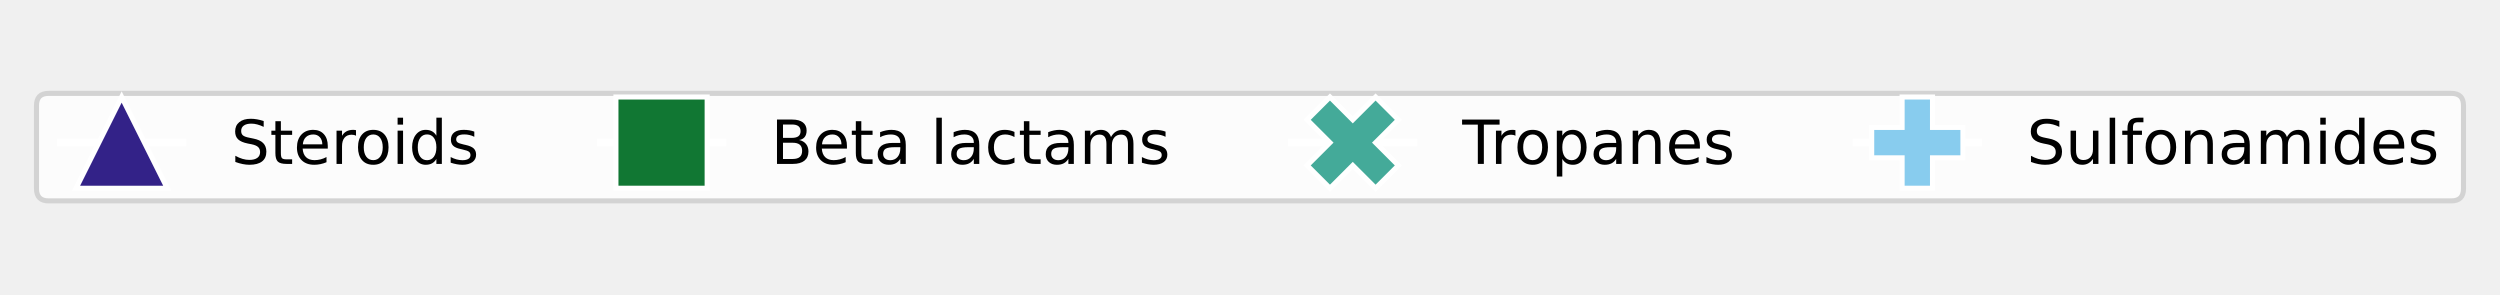
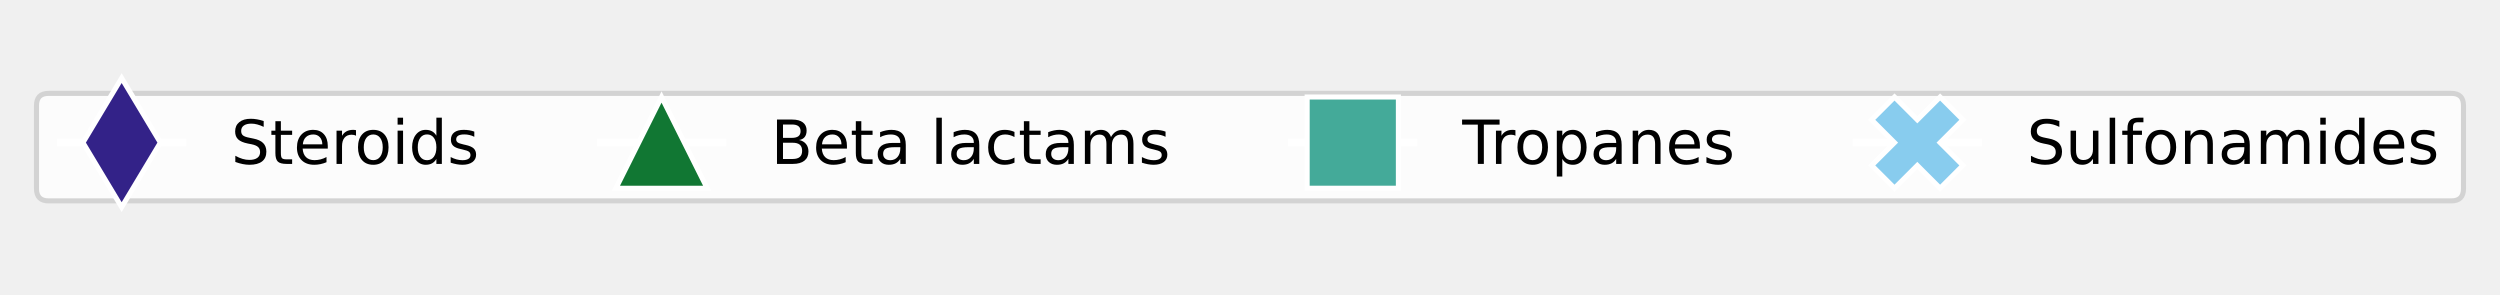
<svg xmlns="http://www.w3.org/2000/svg" xmlns:xlink="http://www.w3.org/1999/xlink" width="493.223pt" height="58.054pt" viewBox="0 0 493.223 58.054" version="1.1">
  <defs>
    <style type="text/css">*{stroke-linejoin: round; stroke-linecap: butt}</style>
  </defs>
  <g id="figure_1">
    <g id="patch_1">
      <path d="M -0 58.054  L 493.223 58.054  L 493.223 0  L -0 0  L -0 58.054  z " style="fill: none" />
    </g>
    <g id="axes_1">
      <g id="legend_1">
        <g id="patch_2">
          <path d="M 9.6 39.634  L 483.623 39.634  Q 486.022 39.634 486.022 37.234  L 486.022 20.82  Q 486.022 18.42 483.623 18.42  L 9.6 18.42  Q 7.2 18.42 7.2 20.82  L 7.2 37.234  Q 7.2 39.634 9.6 39.634  z " style="fill: #ffffff; opacity: 0.8; stroke: #cccccc; stroke-linejoin: miter" />
        </g>
        <g id="line2d_1">
          <path d="M 12 28.138  L 24 28.138  L 36 28.138  " style="fill: none; stroke: #ffffff; stroke-width: 1.5; stroke-linecap: square" />
          <defs>
-             <path id="md23cd2c6b2" d="M 0 -9  L -9 9  L 9 9  z " style="stroke: #ffffff; stroke-linejoin: miter" />
+             <path id="m71680eceb1" d="M -0 12.728  L 7.637 0  L 0 -12.728  L -7.637 -0  z " style="stroke: #ffffff; stroke-linejoin: miter" />
          </defs>
          <g>
-             <use xlink:href="#md23cd2c6b2" x="24" y="28.138" style="fill: #332288; stroke: #ffffff; stroke-linejoin: miter" />
+             <use xlink:href="#m71680eceb1" x="24" y="28.138" style="fill: #332288; stroke: #ffffff; stroke-linejoin: miter" />
          </g>
        </g>
        <g id="text_1">
          <g transform="translate(45.6 32.33802) scale(0.12 -0.12)">
            <defs>
              <path id="DejaVuSans-53" d="M 3425 4513  L 3425 3897  Q 3066 4069 2747 4153  Q 2428 4238 2131 4238  Q 1616 4238 1336 4038  Q 1056 3838 1056 3469  Q 1056 3159 1242 3001  Q 1428 2844 1947 2747  L 2328 2669  Q 3034 2534 3370 2195  Q 3706 1856 3706 1288  Q 3706 609 3251 259  Q 2797 -91 1919 -91  Q 1588 -91 1214 -16  Q 841 59 441 206  L 441 856  Q 825 641 1194 531  Q 1563 422 1919 422  Q 2459 422 2753 634  Q 3047 847 3047 1241  Q 3047 1584 2836 1778  Q 2625 1972 2144 2069  L 1759 2144  Q 1053 2284 737 2584  Q 422 2884 422 3419  Q 422 4038 858 4394  Q 1294 4750 2059 4750  Q 2388 4750 2728 4690  Q 3069 4631 3425 4513  z " transform="scale(0.015625)" />
              <path id="DejaVuSans-74" d="M 1172 4494  L 1172 3500  L 2356 3500  L 2356 3053  L 1172 3053  L 1172 1153  Q 1172 725 1289 603  Q 1406 481 1766 481  L 2356 481  L 2356 0  L 1766 0  Q 1100 0 847 248  Q 594 497 594 1153  L 594 3053  L 172 3053  L 172 3500  L 594 3500  L 594 4494  L 1172 4494  z " transform="scale(0.015625)" />
              <path id="DejaVuSans-65" d="M 3597 1894  L 3597 1613  L 953 1613  Q 991 1019 1311 708  Q 1631 397 2203 397  Q 2534 397 2845 478  Q 3156 559 3463 722  L 3463 178  Q 3153 47 2828 -22  Q 2503 -91 2169 -91  Q 1331 -91 842 396  Q 353 884 353 1716  Q 353 2575 817 3079  Q 1281 3584 2069 3584  Q 2775 3584 3186 3129  Q 3597 2675 3597 1894  z M 3022 2063  Q 3016 2534 2758 2815  Q 2500 3097 2075 3097  Q 1594 3097 1305 2825  Q 1016 2553 972 2059  L 3022 2063  z " transform="scale(0.015625)" />
              <path id="DejaVuSans-72" d="M 2631 2963  Q 2534 3019 2420 3045  Q 2306 3072 2169 3072  Q 1681 3072 1420 2755  Q 1159 2438 1159 1844  L 1159 0  L 581 0  L 581 3500  L 1159 3500  L 1159 2956  Q 1341 3275 1631 3429  Q 1922 3584 2338 3584  Q 2397 3584 2469 3576  Q 2541 3569 2628 3553  L 2631 2963  z " transform="scale(0.015625)" />
              <path id="DejaVuSans-6f" d="M 1959 3097  Q 1497 3097 1228 2736  Q 959 2375 959 1747  Q 959 1119 1226 758  Q 1494 397 1959 397  Q 2419 397 2687 759  Q 2956 1122 2956 1747  Q 2956 2369 2687 2733  Q 2419 3097 1959 3097  z M 1959 3584  Q 2709 3584 3137 3096  Q 3566 2609 3566 1747  Q 3566 888 3137 398  Q 2709 -91 1959 -91  Q 1206 -91 779 398  Q 353 888 353 1747  Q 353 2609 779 3096  Q 1206 3584 1959 3584  z " transform="scale(0.015625)" />
              <path id="DejaVuSans-69" d="M 603 3500  L 1178 3500  L 1178 0  L 603 0  L 603 3500  z M 603 4863  L 1178 4863  L 1178 4134  L 603 4134  L 603 4863  z " transform="scale(0.015625)" />
              <path id="DejaVuSans-64" d="M 2906 2969  L 2906 4863  L 3481 4863  L 3481 0  L 2906 0  L 2906 525  Q 2725 213 2448 61  Q 2172 -91 1784 -91  Q 1150 -91 751 415  Q 353 922 353 1747  Q 353 2572 751 3078  Q 1150 3584 1784 3584  Q 2172 3584 2448 3432  Q 2725 3281 2906 2969  z M 947 1747  Q 947 1113 1208 752  Q 1469 391 1925 391  Q 2381 391 2643 752  Q 2906 1113 2906 1747  Q 2906 2381 2643 2742  Q 2381 3103 1925 3103  Q 1469 3103 1208 2742  Q 947 2381 947 1747  z " transform="scale(0.015625)" />
              <path id="DejaVuSans-73" d="M 2834 3397  L 2834 2853  Q 2591 2978 2328 3040  Q 2066 3103 1784 3103  Q 1356 3103 1142 2972  Q 928 2841 928 2578  Q 928 2378 1081 2264  Q 1234 2150 1697 2047  L 1894 2003  Q 2506 1872 2764 1633  Q 3022 1394 3022 966  Q 3022 478 2636 193  Q 2250 -91 1575 -91  Q 1294 -91 989 -36  Q 684 19 347 128  L 347 722  Q 666 556 975 473  Q 1284 391 1588 391  Q 1994 391 2212 530  Q 2431 669 2431 922  Q 2431 1156 2273 1281  Q 2116 1406 1581 1522  L 1381 1569  Q 847 1681 609 1914  Q 372 2147 372 2553  Q 372 3047 722 3315  Q 1072 3584 1716 3584  Q 2034 3584 2315 3537  Q 2597 3491 2834 3397  z " transform="scale(0.015625)" />
            </defs>
            <use xlink:href="#DejaVuSans-53" />
            <use xlink:href="#DejaVuSans-74" x="63.477" />
            <use xlink:href="#DejaVuSans-65" x="102.686" />
            <use xlink:href="#DejaVuSans-72" x="164.209" />
            <use xlink:href="#DejaVuSans-6f" x="203.072" />
            <use xlink:href="#DejaVuSans-69" x="264.254" />
            <use xlink:href="#DejaVuSans-64" x="292.037" />
            <use xlink:href="#DejaVuSans-73" x="355.514" />
          </g>
        </g>
        <g id="line2d_2">
          <path d="M 118.515 28.138  L 130.515 28.138  L 142.515 28.138  " style="fill: none; stroke: #ffffff; stroke-width: 1.5; stroke-linecap: square" />
          <defs>
-             <path id="m8578fc17d7" d="M -9 9  L 9 9  L 9 -9  L -9 -9  z " style="stroke: #ffffff; stroke-linejoin: miter" />
+             <path id="m408f84b6ae" d="M 0 -9  L -9 9  L 9 9  z " style="stroke: #ffffff; stroke-linejoin: miter" />
          </defs>
          <g>
-             <use xlink:href="#m8578fc17d7" x="130.515" y="28.138" style="fill: #117733; stroke: #ffffff; stroke-linejoin: miter" />
+             <use xlink:href="#m408f84b6ae" x="130.515" y="28.138" style="fill: #117733; stroke: #ffffff; stroke-linejoin: miter" />
          </g>
        </g>
        <g id="text_2">
          <g transform="translate(152.115 32.33802) scale(0.12 -0.12)">
            <defs>
              <path id="DejaVuSans-42" d="M 1259 2228  L 1259 519  L 2272 519  Q 2781 519 3026 730  Q 3272 941 3272 1375  Q 3272 1813 3026 2020  Q 2781 2228 2272 2228  L 1259 2228  z M 1259 4147  L 1259 2741  L 2194 2741  Q 2656 2741 2882 2914  Q 3109 3088 3109 3444  Q 3109 3797 2882 3972  Q 2656 4147 2194 4147  L 1259 4147  z M 628 4666  L 2241 4666  Q 2963 4666 3353 4366  Q 3744 4066 3744 3513  Q 3744 3084 3544 2831  Q 3344 2578 2956 2516  Q 3422 2416 3680 2098  Q 3938 1781 3938 1306  Q 3938 681 3513 340  Q 3088 0 2303 0  L 628 0  L 628 4666  z " transform="scale(0.015625)" />
              <path id="DejaVuSans-61" d="M 2194 1759  Q 1497 1759 1228 1600  Q 959 1441 959 1056  Q 959 750 1161 570  Q 1363 391 1709 391  Q 2188 391 2477 730  Q 2766 1069 2766 1631  L 2766 1759  L 2194 1759  z M 3341 1997  L 3341 0  L 2766 0  L 2766 531  Q 2569 213 2275 61  Q 1981 -91 1556 -91  Q 1019 -91 701 211  Q 384 513 384 1019  Q 384 1609 779 1909  Q 1175 2209 1959 2209  L 2766 2209  L 2766 2266  Q 2766 2663 2505 2880  Q 2244 3097 1772 3097  Q 1472 3097 1187 3025  Q 903 2953 641 2809  L 641 3341  Q 956 3463 1253 3523  Q 1550 3584 1831 3584  Q 2591 3584 2966 3190  Q 3341 2797 3341 1997  z " transform="scale(0.015625)" />
              <path id="DejaVuSans-20" transform="scale(0.015625)" />
              <path id="DejaVuSans-6c" d="M 603 4863  L 1178 4863  L 1178 0  L 603 0  L 603 4863  z " transform="scale(0.015625)" />
              <path id="DejaVuSans-63" d="M 3122 3366  L 3122 2828  Q 2878 2963 2633 3030  Q 2388 3097 2138 3097  Q 1578 3097 1268 2742  Q 959 2388 959 1747  Q 959 1106 1268 751  Q 1578 397 2138 397  Q 2388 397 2633 464  Q 2878 531 3122 666  L 3122 134  Q 2881 22 2623 -34  Q 2366 -91 2075 -91  Q 1284 -91 818 406  Q 353 903 353 1747  Q 353 2603 823 3093  Q 1294 3584 2113 3584  Q 2378 3584 2631 3529  Q 2884 3475 3122 3366  z " transform="scale(0.015625)" />
              <path id="DejaVuSans-6d" d="M 3328 2828  Q 3544 3216 3844 3400  Q 4144 3584 4550 3584  Q 5097 3584 5394 3201  Q 5691 2819 5691 2113  L 5691 0  L 5113 0  L 5113 2094  Q 5113 2597 4934 2840  Q 4756 3084 4391 3084  Q 3944 3084 3684 2787  Q 3425 2491 3425 1978  L 3425 0  L 2847 0  L 2847 2094  Q 2847 2600 2669 2842  Q 2491 3084 2119 3084  Q 1678 3084 1418 2786  Q 1159 2488 1159 1978  L 1159 0  L 581 0  L 581 3500  L 1159 3500  L 1159 2956  Q 1356 3278 1631 3431  Q 1906 3584 2284 3584  Q 2666 3584 2933 3390  Q 3200 3197 3328 2828  z " transform="scale(0.015625)" />
            </defs>
            <use xlink:href="#DejaVuSans-42" />
            <use xlink:href="#DejaVuSans-65" x="68.604" />
            <use xlink:href="#DejaVuSans-74" x="130.127" />
            <use xlink:href="#DejaVuSans-61" x="169.336" />
            <use xlink:href="#DejaVuSans-20" x="230.615" />
            <use xlink:href="#DejaVuSans-6c" x="262.402" />
            <use xlink:href="#DejaVuSans-61" x="290.186" />
            <use xlink:href="#DejaVuSans-63" x="351.465" />
            <use xlink:href="#DejaVuSans-74" x="406.445" />
            <use xlink:href="#DejaVuSans-61" x="445.654" />
            <use xlink:href="#DejaVuSans-6d" x="506.934" />
            <use xlink:href="#DejaVuSans-73" x="604.346" />
          </g>
        </g>
        <g id="line2d_3">
          <path d="M 254.887 28.138  L 266.887 28.138  L 278.887 28.138  " style="fill: none; stroke: #ffffff; stroke-width: 1.5; stroke-linecap: square" />
          <defs>
-             <path id="m06bc7f7450" d="M -4.5 9  L 0 4.5  L 4.5 9  L 9 4.5  L 4.5 0  L 9 -4.5  L 4.5 -9  L 0 -4.5  L -4.5 -9  L -9 -4.5  L -4.5 0  L -9 4.5  z " style="stroke: #ffffff; stroke-linejoin: miter" />
+             <path id="mbf6dc9c4e5" d="M -9 9  L 9 9  L 9 -9  L -9 -9  z " style="stroke: #ffffff; stroke-linejoin: miter" />
          </defs>
          <g>
-             <use xlink:href="#m06bc7f7450" x="266.887" y="28.138" style="fill: #44aa99; stroke: #ffffff; stroke-linejoin: miter" />
+             <use xlink:href="#mbf6dc9c4e5" x="266.887" y="28.138" style="fill: #44aa99; stroke: #ffffff; stroke-linejoin: miter" />
          </g>
        </g>
        <g id="text_3">
          <g transform="translate(288.4875 32.33802) scale(0.12 -0.12)">
            <defs>
              <path id="DejaVuSans-54" d="M -19 4666  L 3928 4666  L 3928 4134  L 2272 4134  L 2272 0  L 1638 0  L 1638 4134  L -19 4134  L -19 4666  z " transform="scale(0.015625)" />
              <path id="DejaVuSans-70" d="M 1159 525  L 1159 -1331  L 581 -1331  L 581 3500  L 1159 3500  L 1159 2969  Q 1341 3281 1617 3432  Q 1894 3584 2278 3584  Q 2916 3584 3314 3078  Q 3713 2572 3713 1747  Q 3713 922 3314 415  Q 2916 -91 2278 -91  Q 1894 -91 1617 61  Q 1341 213 1159 525  z M 3116 1747  Q 3116 2381 2855 2742  Q 2594 3103 2138 3103  Q 1681 3103 1420 2742  Q 1159 2381 1159 1747  Q 1159 1113 1420 752  Q 1681 391 2138 391  Q 2594 391 2855 752  Q 3116 1113 3116 1747  z " transform="scale(0.015625)" />
              <path id="DejaVuSans-6e" d="M 3513 2113  L 3513 0  L 2938 0  L 2938 2094  Q 2938 2591 2744 2837  Q 2550 3084 2163 3084  Q 1697 3084 1428 2787  Q 1159 2491 1159 1978  L 1159 0  L 581 0  L 581 3500  L 1159 3500  L 1159 2956  Q 1366 3272 1645 3428  Q 1925 3584 2291 3584  Q 2894 3584 3203 3211  Q 3513 2838 3513 2113  z " transform="scale(0.015625)" />
            </defs>
            <use xlink:href="#DejaVuSans-54" />
            <use xlink:href="#DejaVuSans-72" x="46.334" />
            <use xlink:href="#DejaVuSans-6f" x="85.197" />
            <use xlink:href="#DejaVuSans-70" x="146.379" />
            <use xlink:href="#DejaVuSans-61" x="209.855" />
            <use xlink:href="#DejaVuSans-6e" x="271.135" />
            <use xlink:href="#DejaVuSans-65" x="334.514" />
            <use xlink:href="#DejaVuSans-73" x="396.037" />
          </g>
        </g>
        <g id="line2d_4">
          <path d="M 366.264 28.138  L 378.264 28.138  L 390.264 28.138  " style="fill: none; stroke: #ffffff; stroke-width: 1.5; stroke-linecap: square" />
          <defs>
-             <path id="m51ab09ba38" d="M -3 9  L 3 9  L 3 3  L 9 3  L 9 -3  L 3 -3  L 3 -9  L -3 -9  L -3 -3  L -9 -3  L -9 3  L -3 3  z " style="stroke: #ffffff; stroke-linejoin: miter" />
+             <path id="m62559dba49" d="M -4.5 9  L 0 4.5  L 4.5 9  L 9 4.5  L 4.5 0  L 9 -4.5  L 4.5 -9  L 0 -4.5  L -4.5 -9  L -9 -4.5  L -4.5 0  L -9 4.5  z " style="stroke: #ffffff; stroke-linejoin: miter" />
          </defs>
          <g>
-             <use xlink:href="#m51ab09ba38" x="378.264" y="28.138" style="fill: #88ccee; stroke: #ffffff; stroke-linejoin: miter" />
+             <use xlink:href="#m62559dba49" x="378.264" y="28.138" style="fill: #88ccee; stroke: #ffffff; stroke-linejoin: miter" />
          </g>
        </g>
        <g id="text_4">
          <g transform="translate(399.8644 32.33802) scale(0.12 -0.12)">
            <defs>
              <path id="DejaVuSans-75" d="M 544 1381  L 544 3500  L 1119 3500  L 1119 1403  Q 1119 906 1312 657  Q 1506 409 1894 409  Q 2359 409 2629 706  Q 2900 1003 2900 1516  L 2900 3500  L 3475 3500  L 3475 0  L 2900 0  L 2900 538  Q 2691 219 2414 64  Q 2138 -91 1772 -91  Q 1169 -91 856 284  Q 544 659 544 1381  z M 1991 3584  L 1991 3584  z " transform="scale(0.015625)" />
              <path id="DejaVuSans-66" d="M 2375 4863  L 2375 4384  L 1825 4384  Q 1516 4384 1395 4259  Q 1275 4134 1275 3809  L 1275 3500  L 2222 3500  L 2222 3053  L 1275 3053  L 1275 0  L 697 0  L 697 3053  L 147 3053  L 147 3500  L 697 3500  L 697 3744  Q 697 4328 969 4595  Q 1241 4863 1831 4863  L 2375 4863  z " transform="scale(0.015625)" />
            </defs>
            <use xlink:href="#DejaVuSans-53" />
            <use xlink:href="#DejaVuSans-75" x="63.477" />
            <use xlink:href="#DejaVuSans-6c" x="126.855" />
            <use xlink:href="#DejaVuSans-66" x="154.639" />
            <use xlink:href="#DejaVuSans-6f" x="189.844" />
            <use xlink:href="#DejaVuSans-6e" x="251.025" />
            <use xlink:href="#DejaVuSans-61" x="314.404" />
            <use xlink:href="#DejaVuSans-6d" x="375.684" />
            <use xlink:href="#DejaVuSans-69" x="473.096" />
            <use xlink:href="#DejaVuSans-64" x="500.879" />
            <use xlink:href="#DejaVuSans-65" x="564.355" />
            <use xlink:href="#DejaVuSans-73" x="625.879" />
          </g>
        </g>
      </g>
    </g>
  </g>
</svg>
